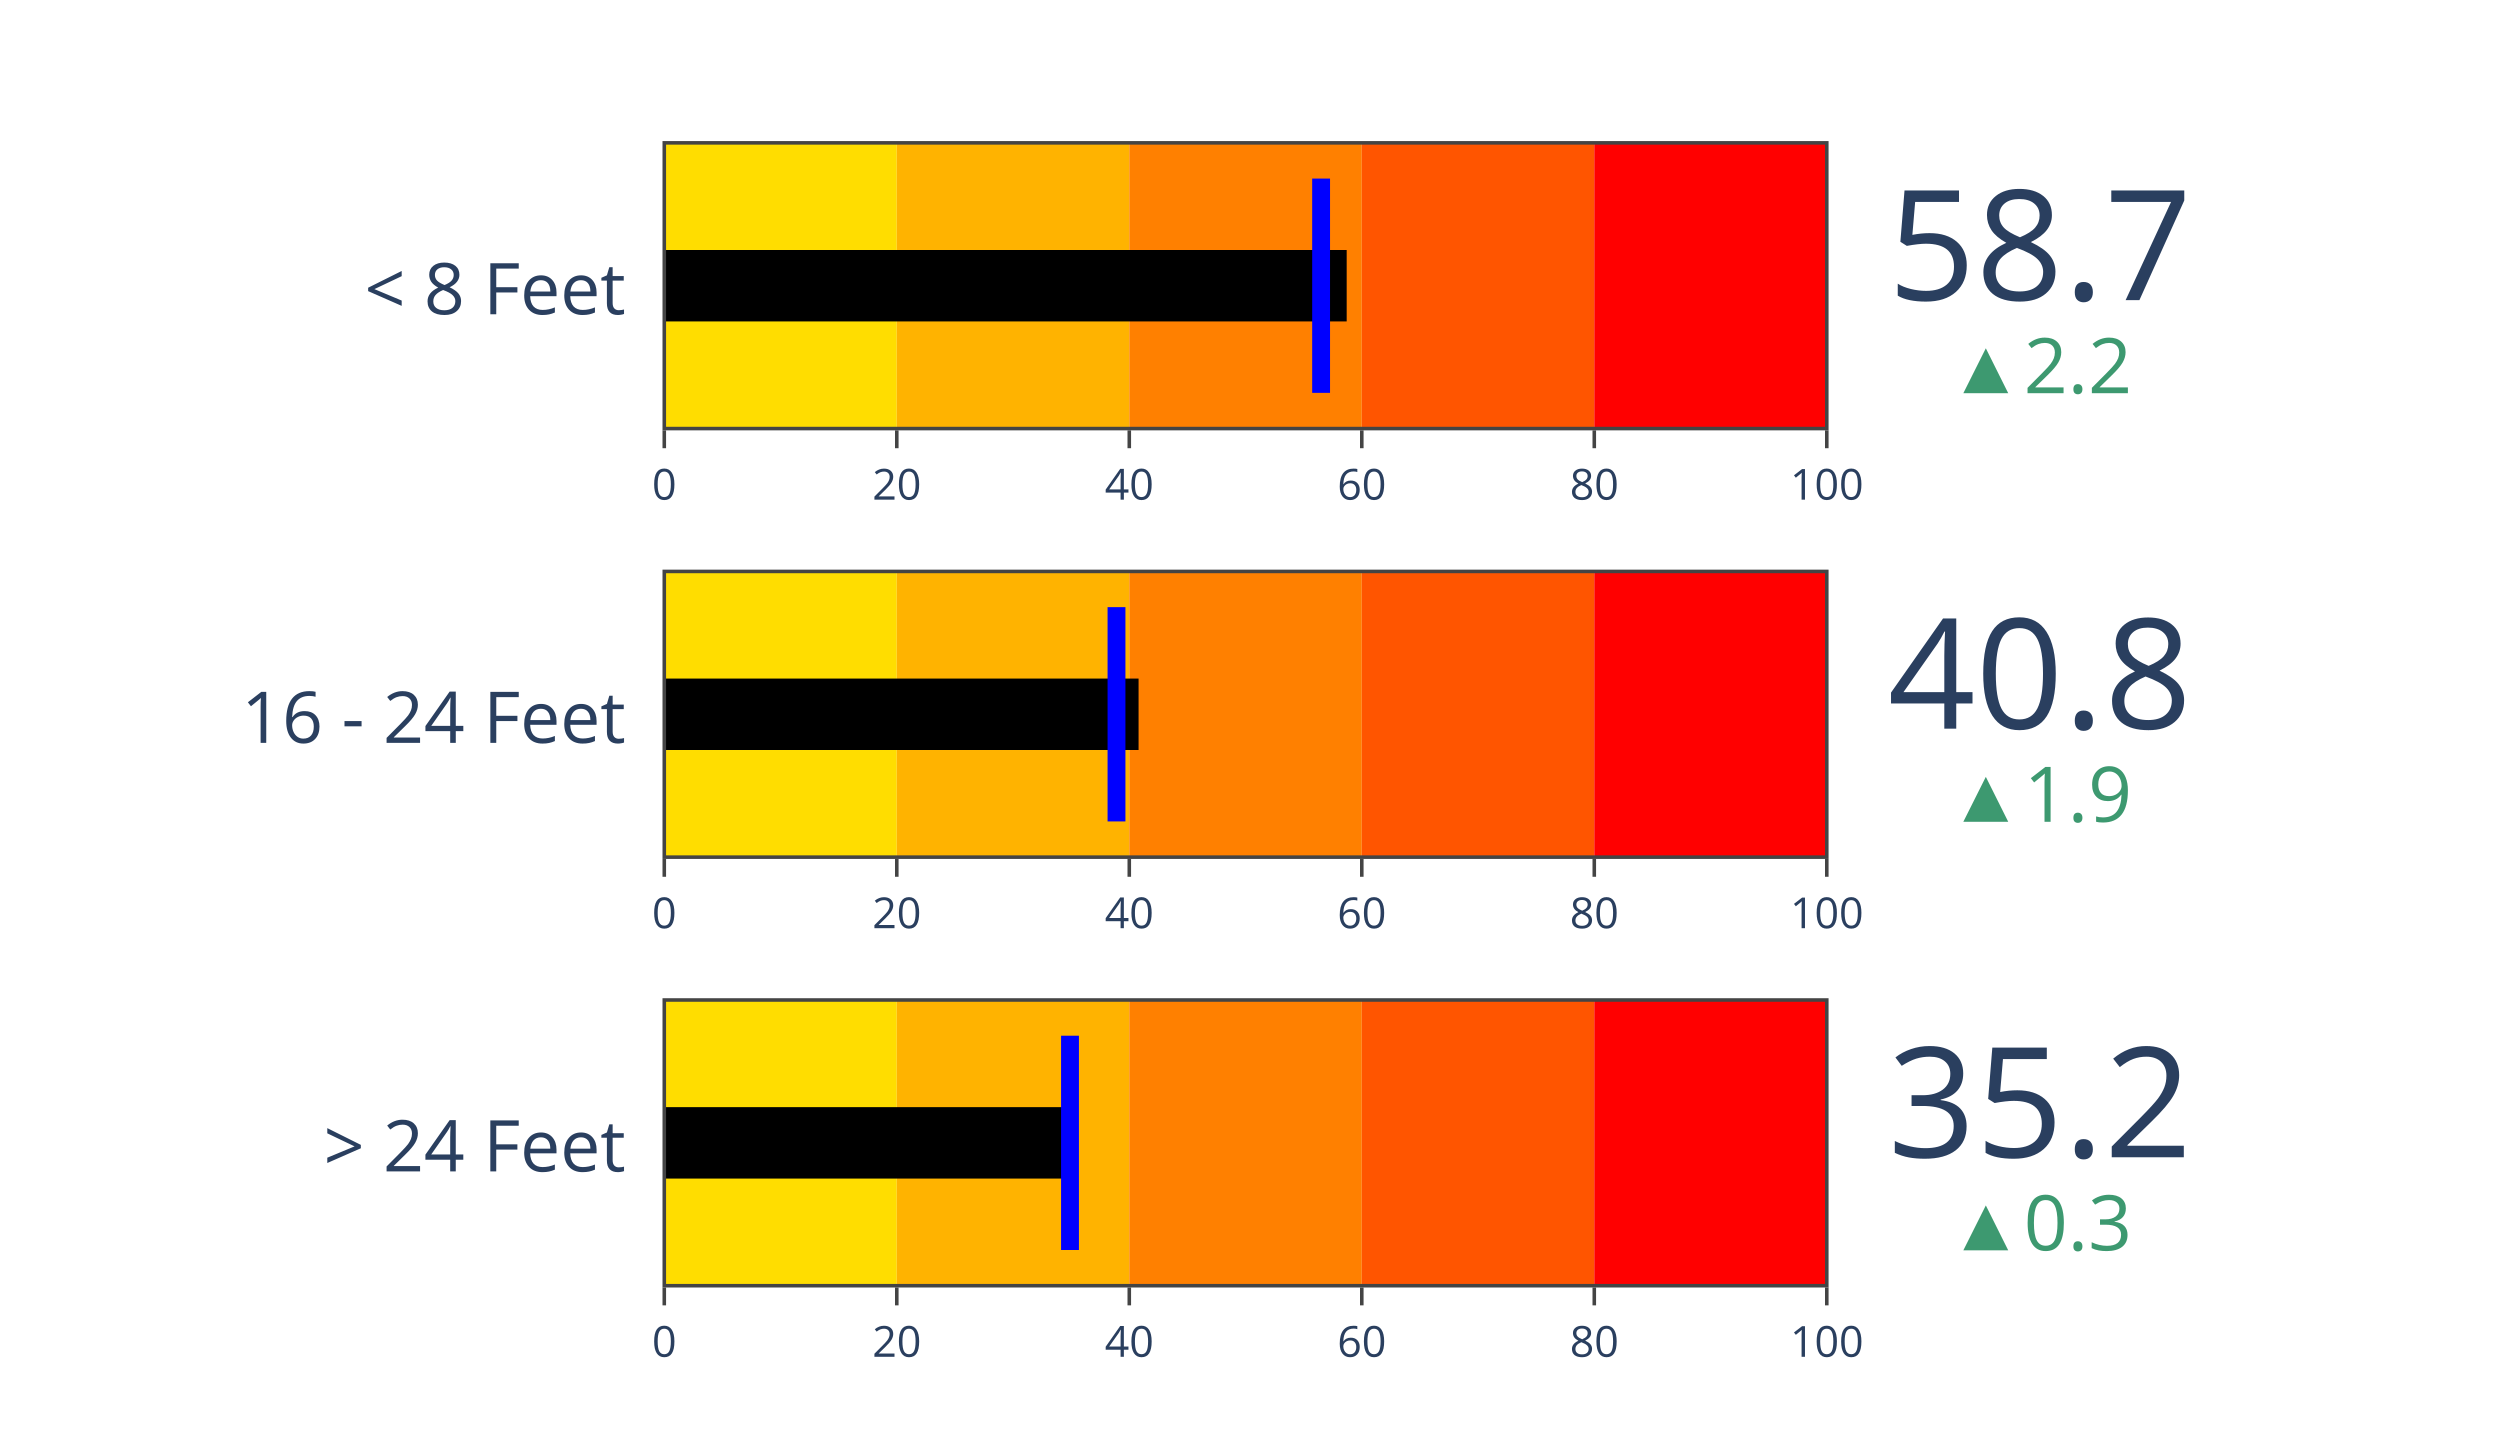
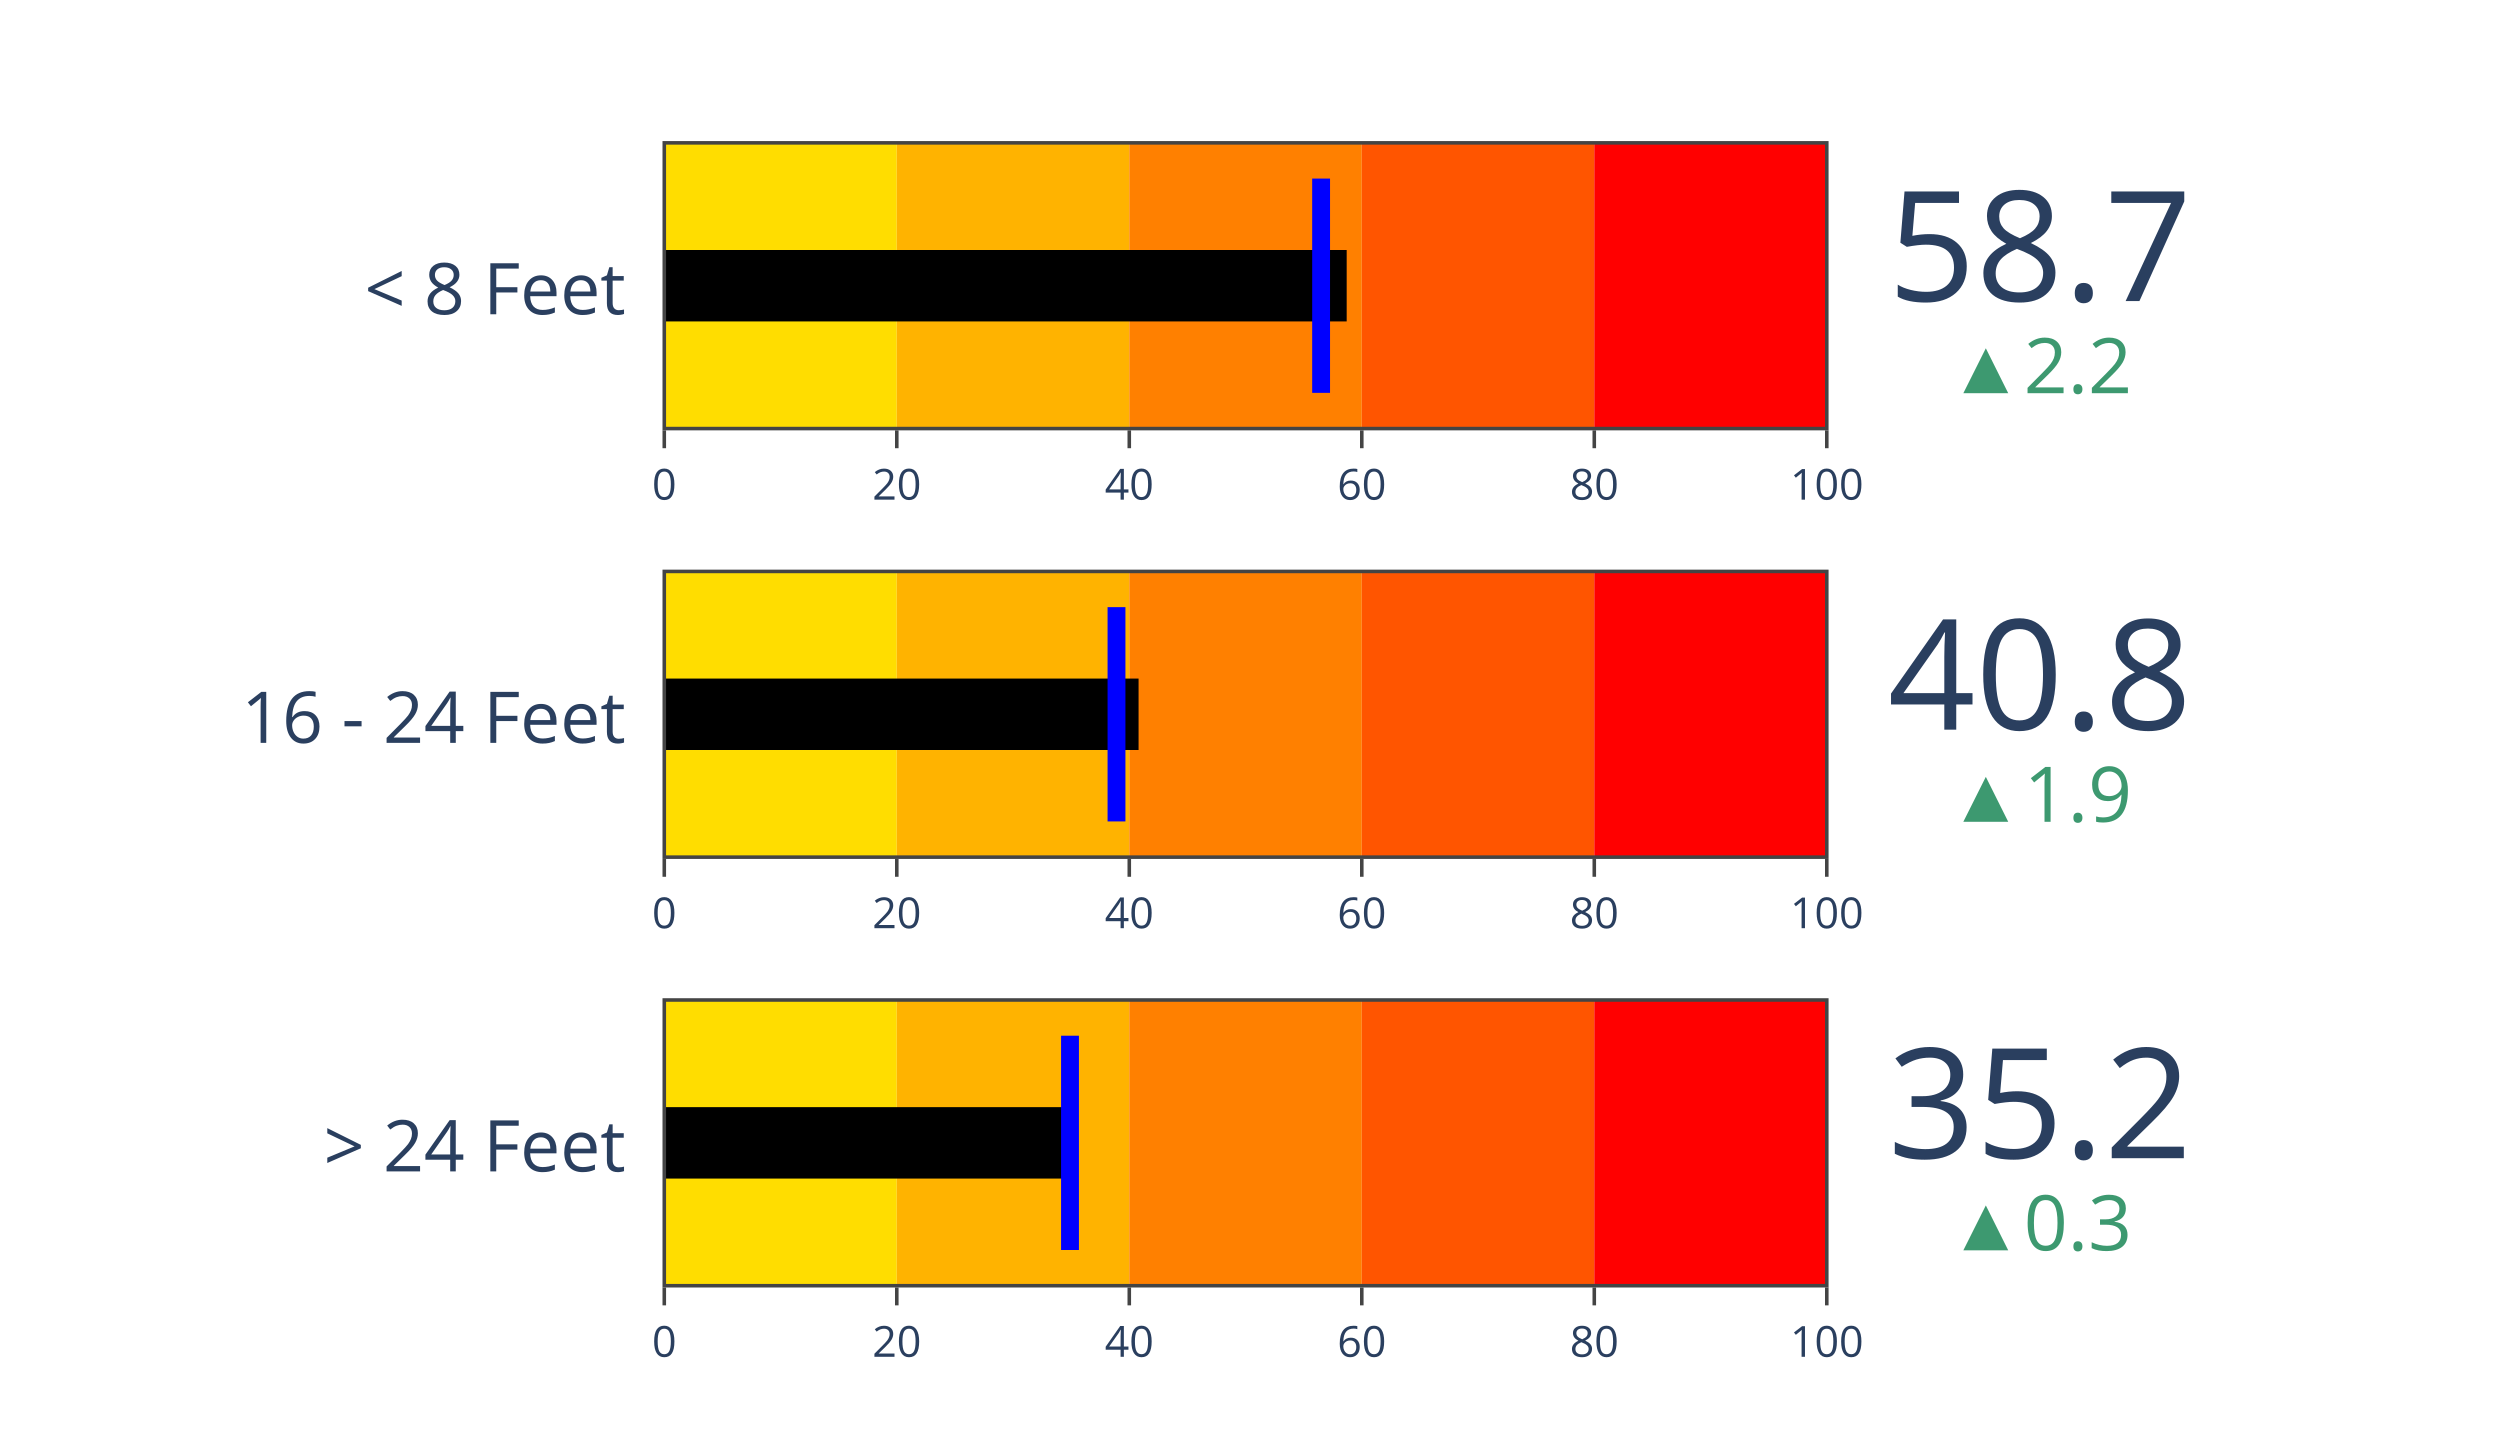
<svg xmlns="http://www.w3.org/2000/svg" class="main-svg" width="700" height="400" style="" viewBox="0 0 700 400">
  <rect x="0" y="0" width="700" height="400" style="fill: rgb(255, 255, 255); fill-opacity: 1;" />
-   <defs id="defs-95c50a">
+   <defs id="defs-9bbad0">
    <g class="clips" />
    <g class="gradients" />
  </defs>
  <g class="bglayer" />
  <g class="layer-below">
    <g class="imagelayer" />
    <g class="shapelayer" />
  </g>
  <g class="cartesianlayer" />
  <g class="polarlayer" />
  <g class="ternarylayer" />
  <g class="geolayer" />
  <g class="funnelarealayer" />
  <g class="pielayer" />
  <g class="treemaplayer" />
  <g class="sunburstlayer" />
  <g class="glimages" />
-   <defs id="topdefs-95c50a">
+   <defs id="topdefs-9bbad0">
    <g class="clips" />
  </defs>
  <g class="indicatorlayer">
    <g class="trace">
-       <g class="numbers" transform="translate(571.175,324.031) scale(0.5374613)">
+       <g class="numbers" transform="translate(571.175,324.2997) scale(0.5374613)">
        <text text-anchor="middle" class="number" x="0" y="0" style="font-family: 'Open Sans', verdana, arial, sans-serif; font-size: 80px; fill: rgb(42, 63, 95); fill-opacity: 1; white-space: pre;">35.2</text>
-         <text text-anchor="middle" class="delta" x="0" y="0" style="font-family: 'Open Sans', verdana, arial, sans-serif; font-size: 40px; fill: rgb(61, 153, 112); fill-opacity: 1; white-space: pre;" dy="48.5">▲0.3</text>
+         <text text-anchor="middle" class="delta" x="0" y="0" style="font-family: 'Open Sans', verdana, arial, sans-serif; font-size: 40px; fill: rgb(61, 153, 112); fill-opacity: 1; white-space: pre;" dy="48">▲0.3</text>
      </g>
      <g class="bullet" transform="translate(186, 280)">
        <g class="bg-bullet">
          <rect width="325.5" x="0" y="0" height="80" style="stroke: rgb(68, 68, 68); stroke-opacity: 1; fill: rgb(255, 255, 255); fill-opacity: 1; stroke-width: 0;" />
        </g>
        <g class="bg-bullet">
          <rect width="65.1" x="0" y="0" height="80" style="stroke: rgb(68, 68, 68); stroke-opacity: 1; fill: rgb(255, 221, 0); fill-opacity: 1; stroke-width: 0;" />
        </g>
        <g class="bg-bullet">
          <rect width="65.1" x="65.1" y="0" height="80" style="stroke: rgb(68, 68, 68); stroke-opacity: 1; fill: rgb(255, 179, 0); fill-opacity: 1; stroke-width: 0;" />
        </g>
        <g class="bg-bullet">
          <rect width="65.1" x="130.2" y="0" height="80" style="stroke: rgb(68, 68, 68); stroke-opacity: 1; fill: rgb(255, 128, 0); fill-opacity: 1; stroke-width: 0;" />
        </g>
        <g class="bg-bullet">
          <rect width="65.1" x="195.3" y="0" height="80" style="stroke: rgb(68, 68, 68); stroke-opacity: 1; fill: rgb(255, 85, 0); fill-opacity: 1; stroke-width: 0;" />
        </g>
        <g class="bg-bullet">
          <rect width="65.1" x="260.4" y="0" height="80" style="stroke: rgb(68, 68, 68); stroke-opacity: 1; fill: rgb(255, 0, 0); fill-opacity: 1; stroke-width: 0;" />
        </g>
        <g class="value-bullet">
          <rect height="20" y="30" width="114.58" style="stroke: rgb(68, 68, 68); stroke-opacity: 1; fill: rgb(0, 0, 0); fill-opacity: 1; stroke-width: 0;" />
        </g>
        <g class="threshold-bullet">
          <line x1="113.6" x2="113.6" y1="10" y2="70" style="stroke: rgb(0, 0, 255); stroke-opacity: 1; stroke-width: 5;" />
        </g>
        <g class="gauge-outline">
          <rect width="325.5" x="0" y="0" height="80" style="stroke: rgb(68, 68, 68); stroke-opacity: 1; fill: rgb(0, 0, 0); fill-opacity: 0; stroke-width: 1;" />
        </g>
      </g>
      <g class="bulletaxis crisp">
        <path class="xbulletaxistick ticks crisp" d="M0,360.5v5" transform="translate(186,0)" style="stroke: rgb(68, 68, 68); stroke-opacity: 1; stroke-width: 1px;" />
        <path class="xbulletaxistick ticks crisp" d="M0,360.5v5" transform="translate(251.1,0)" style="stroke: rgb(68, 68, 68); stroke-opacity: 1; stroke-width: 1px;" />
        <path class="xbulletaxistick ticks crisp" d="M0,360.5v5" transform="translate(316.2,0)" style="stroke: rgb(68, 68, 68); stroke-opacity: 1; stroke-width: 1px;" />
        <path class="xbulletaxistick ticks crisp" d="M0,360.5v5" transform="translate(381.3,0)" style="stroke: rgb(68, 68, 68); stroke-opacity: 1; stroke-width: 1px;" />
        <path class="xbulletaxistick ticks crisp" d="M0,360.5v5" transform="translate(446.4,0)" style="stroke: rgb(68, 68, 68); stroke-opacity: 1; stroke-width: 1px;" />
        <path class="xbulletaxistick ticks crisp" d="M0,360.5v5" transform="translate(511.5,0)" style="stroke: rgb(68, 68, 68); stroke-opacity: 1; stroke-width: 1px;" />
        <g class="xbulletaxistick">
          <text text-anchor="middle" x="0" y="379.9" transform="translate(186,0)" style="font-family: 'Open Sans', verdana, arial, sans-serif; font-size: 12px; fill: rgb(42, 63, 95); fill-opacity: 1; white-space: pre;">0</text>
        </g>
        <g class="xbulletaxistick">
          <text text-anchor="middle" x="0" y="379.9" transform="translate(251.1,0)" style="font-family: 'Open Sans', verdana, arial, sans-serif; font-size: 12px; fill: rgb(42, 63, 95); fill-opacity: 1; white-space: pre;">20</text>
        </g>
        <g class="xbulletaxistick">
          <text text-anchor="middle" x="0" y="379.9" transform="translate(316.2,0)" style="font-family: 'Open Sans', verdana, arial, sans-serif; font-size: 12px; fill: rgb(42, 63, 95); fill-opacity: 1; white-space: pre;">40</text>
        </g>
        <g class="xbulletaxistick">
          <text text-anchor="middle" x="0" y="379.9" transform="translate(381.3,0)" style="font-family: 'Open Sans', verdana, arial, sans-serif; font-size: 12px; fill: rgb(42, 63, 95); fill-opacity: 1; white-space: pre;">60</text>
        </g>
        <g class="xbulletaxistick">
          <text text-anchor="middle" x="0" y="379.9" transform="translate(446.4,0)" style="font-family: 'Open Sans', verdana, arial, sans-serif; font-size: 12px; fill: rgb(42, 63, 95); fill-opacity: 1; white-space: pre;">80</text>
        </g>
        <g class="xbulletaxistick">
          <text text-anchor="middle" x="0" y="379.9" transform="translate(511.5,0)" style="font-family: 'Open Sans', verdana, arial, sans-serif; font-size: 12px; fill: rgb(42, 63, 95); fill-opacity: 1; white-space: pre;">100</text>
        </g>
      </g>
      <text class="title" text-anchor="end" x="0" y="0" style="font-family: 'Open Sans', verdana, arial, sans-serif; font-size: 20px; fill: rgb(42, 63, 95); fill-opacity: 1; white-space: pre;" transform="translate(175.15,328)">&gt; 24 Feet</text>
    </g>
    <g class="trace">
-       <g class="numbers" transform="translate(571.175,204.031) scale(0.5374613)">
+       <g class="numbers" transform="translate(571.175,204.2997) scale(0.5374613)">
        <text text-anchor="middle" class="number" x="0" y="0" style="font-family: 'Open Sans', verdana, arial, sans-serif; font-size: 80px; fill: rgb(42, 63, 95); fill-opacity: 1; white-space: pre;">40.8</text>
-         <text text-anchor="middle" class="delta" x="0" y="0" style="font-family: 'Open Sans', verdana, arial, sans-serif; font-size: 40px; fill: rgb(61, 153, 112); fill-opacity: 1; white-space: pre;" dy="48.5">▲1.9</text>
+         <text text-anchor="middle" class="delta" x="0" y="0" style="font-family: 'Open Sans', verdana, arial, sans-serif; font-size: 40px; fill: rgb(61, 153, 112); fill-opacity: 1; white-space: pre;" dy="48">▲1.9</text>
      </g>
      <g class="bullet" transform="translate(186, 160)">
        <g class="bg-bullet">
          <rect width="325.5" x="0" y="0" height="80" style="stroke: rgb(68, 68, 68); stroke-opacity: 1; fill: rgb(255, 255, 255); fill-opacity: 1; stroke-width: 0;" />
        </g>
        <g class="bg-bullet">
          <rect width="65.1" x="0" y="0" height="80" style="stroke: rgb(68, 68, 68); stroke-opacity: 1; fill: rgb(255, 221, 0); fill-opacity: 1; stroke-width: 0;" />
        </g>
        <g class="bg-bullet">
          <rect width="65.1" x="65.1" y="0" height="80" style="stroke: rgb(68, 68, 68); stroke-opacity: 1; fill: rgb(255, 179, 0); fill-opacity: 1; stroke-width: 0;" />
        </g>
        <g class="bg-bullet">
          <rect width="65.1" x="130.2" y="0" height="80" style="stroke: rgb(68, 68, 68); stroke-opacity: 1; fill: rgb(255, 128, 0); fill-opacity: 1; stroke-width: 0;" />
        </g>
        <g class="bg-bullet">
          <rect width="65.1" x="195.3" y="0" height="80" style="stroke: rgb(68, 68, 68); stroke-opacity: 1; fill: rgb(255, 85, 0); fill-opacity: 1; stroke-width: 0;" />
        </g>
        <g class="bg-bullet">
          <rect width="65.1" x="260.4" y="0" height="80" style="stroke: rgb(68, 68, 68); stroke-opacity: 1; fill: rgb(255, 0, 0); fill-opacity: 1; stroke-width: 0;" />
        </g>
        <g class="value-bullet">
          <rect height="20" y="30" width="132.8" style="stroke: rgb(68, 68, 68); stroke-opacity: 1; fill: rgb(0, 0, 0); fill-opacity: 1; stroke-width: 0;" />
        </g>
        <g class="threshold-bullet">
          <line x1="126.62" x2="126.62" y1="10" y2="70" style="stroke: rgb(0, 0, 255); stroke-opacity: 1; stroke-width: 5;" />
        </g>
        <g class="gauge-outline">
          <rect width="325.5" x="0" y="0" height="80" style="stroke: rgb(68, 68, 68); stroke-opacity: 1; fill: rgb(0, 0, 0); fill-opacity: 0; stroke-width: 1;" />
        </g>
      </g>
      <g class="bulletaxis crisp">
        <path class="xbulletaxistick ticks crisp" d="M0,240.5v5" transform="translate(186,0)" style="stroke: rgb(68, 68, 68); stroke-opacity: 1; stroke-width: 1px;" />
        <path class="xbulletaxistick ticks crisp" d="M0,240.5v5" transform="translate(251.1,0)" style="stroke: rgb(68, 68, 68); stroke-opacity: 1; stroke-width: 1px;" />
        <path class="xbulletaxistick ticks crisp" d="M0,240.5v5" transform="translate(316.2,0)" style="stroke: rgb(68, 68, 68); stroke-opacity: 1; stroke-width: 1px;" />
        <path class="xbulletaxistick ticks crisp" d="M0,240.5v5" transform="translate(381.3,0)" style="stroke: rgb(68, 68, 68); stroke-opacity: 1; stroke-width: 1px;" />
        <path class="xbulletaxistick ticks crisp" d="M0,240.5v5" transform="translate(446.4,0)" style="stroke: rgb(68, 68, 68); stroke-opacity: 1; stroke-width: 1px;" />
        <path class="xbulletaxistick ticks crisp" d="M0,240.5v5" transform="translate(511.5,0)" style="stroke: rgb(68, 68, 68); stroke-opacity: 1; stroke-width: 1px;" />
        <g class="xbulletaxistick">
          <text text-anchor="middle" x="0" y="259.9" transform="translate(186,0)" style="font-family: 'Open Sans', verdana, arial, sans-serif; font-size: 12px; fill: rgb(42, 63, 95); fill-opacity: 1; white-space: pre;">0</text>
        </g>
        <g class="xbulletaxistick">
          <text text-anchor="middle" x="0" y="259.9" transform="translate(251.1,0)" style="font-family: 'Open Sans', verdana, arial, sans-serif; font-size: 12px; fill: rgb(42, 63, 95); fill-opacity: 1; white-space: pre;">20</text>
        </g>
        <g class="xbulletaxistick">
          <text text-anchor="middle" x="0" y="259.9" transform="translate(316.2,0)" style="font-family: 'Open Sans', verdana, arial, sans-serif; font-size: 12px; fill: rgb(42, 63, 95); fill-opacity: 1; white-space: pre;">40</text>
        </g>
        <g class="xbulletaxistick">
          <text text-anchor="middle" x="0" y="259.9" transform="translate(381.3,0)" style="font-family: 'Open Sans', verdana, arial, sans-serif; font-size: 12px; fill: rgb(42, 63, 95); fill-opacity: 1; white-space: pre;">60</text>
        </g>
        <g class="xbulletaxistick">
          <text text-anchor="middle" x="0" y="259.9" transform="translate(446.4,0)" style="font-family: 'Open Sans', verdana, arial, sans-serif; font-size: 12px; fill: rgb(42, 63, 95); fill-opacity: 1; white-space: pre;">80</text>
        </g>
        <g class="xbulletaxistick">
          <text text-anchor="middle" x="0" y="259.9" transform="translate(511.5,0)" style="font-family: 'Open Sans', verdana, arial, sans-serif; font-size: 12px; fill: rgb(42, 63, 95); fill-opacity: 1; white-space: pre;">100</text>
        </g>
      </g>
      <text class="title" text-anchor="end" x="0" y="0" style="font-family: 'Open Sans', verdana, arial, sans-serif; font-size: 20px; fill: rgb(42, 63, 95); fill-opacity: 1; white-space: pre;" transform="translate(175.15,208)">16 - 24 Feet</text>
    </g>
    <g class="trace">
-       <g class="numbers" transform="translate(571.175,84.03096) scale(0.5374613)">
+       <g class="numbers" transform="translate(571.175,84.29969) scale(0.5374613)">
        <text text-anchor="middle" class="number" x="0" y="0" style="font-family: 'Open Sans', verdana, arial, sans-serif; font-size: 80px; fill: rgb(42, 63, 95); fill-opacity: 1; white-space: pre;">58.7</text>
-         <text text-anchor="middle" class="delta" x="0" y="0" style="font-family: 'Open Sans', verdana, arial, sans-serif; font-size: 40px; fill: rgb(61, 153, 112); fill-opacity: 1; white-space: pre;" dy="48.5">▲2.2</text>
+         <text text-anchor="middle" class="delta" x="0" y="0" style="font-family: 'Open Sans', verdana, arial, sans-serif; font-size: 40px; fill: rgb(61, 153, 112); fill-opacity: 1; white-space: pre;" dy="48">▲2.2</text>
      </g>
      <g class="bullet" transform="translate(186, 40)">
        <g class="bg-bullet">
          <rect width="325.5" x="0" y="0" height="80" style="stroke: rgb(68, 68, 68); stroke-opacity: 1; fill: rgb(255, 255, 255); fill-opacity: 1; stroke-width: 0;" />
        </g>
        <g class="bg-bullet">
          <rect width="65.1" x="0" y="0" height="80" style="stroke: rgb(68, 68, 68); stroke-opacity: 1; fill: rgb(255, 221, 0); fill-opacity: 1; stroke-width: 0;" />
        </g>
        <g class="bg-bullet">
          <rect width="65.1" x="65.1" y="0" height="80" style="stroke: rgb(68, 68, 68); stroke-opacity: 1; fill: rgb(255, 179, 0); fill-opacity: 1; stroke-width: 0;" />
        </g>
        <g class="bg-bullet">
          <rect width="65.1" x="130.2" y="0" height="80" style="stroke: rgb(68, 68, 68); stroke-opacity: 1; fill: rgb(255, 128, 0); fill-opacity: 1; stroke-width: 0;" />
        </g>
        <g class="bg-bullet">
          <rect width="65.1" x="195.3" y="0" height="80" style="stroke: rgb(68, 68, 68); stroke-opacity: 1; fill: rgb(255, 85, 0); fill-opacity: 1; stroke-width: 0;" />
        </g>
        <g class="bg-bullet">
          <rect width="65.1" x="260.4" y="0" height="80" style="stroke: rgb(68, 68, 68); stroke-opacity: 1; fill: rgb(255, 0, 0); fill-opacity: 1; stroke-width: 0;" />
        </g>
        <g class="value-bullet">
          <rect height="20" y="30" width="191.07" style="stroke: rgb(68, 68, 68); stroke-opacity: 1; fill: rgb(0, 0, 0); fill-opacity: 1; stroke-width: 0;" />
        </g>
        <g class="threshold-bullet">
          <line x1="183.91" x2="183.91" y1="10" y2="70" style="stroke: rgb(0, 0, 255); stroke-opacity: 1; stroke-width: 5;" />
        </g>
        <g class="gauge-outline">
          <rect width="325.5" x="0" y="0" height="80" style="stroke: rgb(68, 68, 68); stroke-opacity: 1; fill: rgb(0, 0, 0); fill-opacity: 0; stroke-width: 1;" />
        </g>
      </g>
      <g class="bulletaxis crisp">
        <path class="xbulletaxistick ticks crisp" d="M0,120.5v5" transform="translate(186,0)" style="stroke: rgb(68, 68, 68); stroke-opacity: 1; stroke-width: 1px;" />
        <path class="xbulletaxistick ticks crisp" d="M0,120.5v5" transform="translate(251.1,0)" style="stroke: rgb(68, 68, 68); stroke-opacity: 1; stroke-width: 1px;" />
        <path class="xbulletaxistick ticks crisp" d="M0,120.5v5" transform="translate(316.2,0)" style="stroke: rgb(68, 68, 68); stroke-opacity: 1; stroke-width: 1px;" />
        <path class="xbulletaxistick ticks crisp" d="M0,120.5v5" transform="translate(381.3,0)" style="stroke: rgb(68, 68, 68); stroke-opacity: 1; stroke-width: 1px;" />
        <path class="xbulletaxistick ticks crisp" d="M0,120.5v5" transform="translate(446.4,0)" style="stroke: rgb(68, 68, 68); stroke-opacity: 1; stroke-width: 1px;" />
        <path class="xbulletaxistick ticks crisp" d="M0,120.5v5" transform="translate(511.5,0)" style="stroke: rgb(68, 68, 68); stroke-opacity: 1; stroke-width: 1px;" />
        <g class="xbulletaxistick">
          <text text-anchor="middle" x="0" y="139.9" transform="translate(186,0)" style="font-family: 'Open Sans', verdana, arial, sans-serif; font-size: 12px; fill: rgb(42, 63, 95); fill-opacity: 1; white-space: pre;">0</text>
        </g>
        <g class="xbulletaxistick">
          <text text-anchor="middle" x="0" y="139.9" transform="translate(251.1,0)" style="font-family: 'Open Sans', verdana, arial, sans-serif; font-size: 12px; fill: rgb(42, 63, 95); fill-opacity: 1; white-space: pre;">20</text>
        </g>
        <g class="xbulletaxistick">
          <text text-anchor="middle" x="0" y="139.9" transform="translate(316.2,0)" style="font-family: 'Open Sans', verdana, arial, sans-serif; font-size: 12px; fill: rgb(42, 63, 95); fill-opacity: 1; white-space: pre;">40</text>
        </g>
        <g class="xbulletaxistick">
          <text text-anchor="middle" x="0" y="139.9" transform="translate(381.3,0)" style="font-family: 'Open Sans', verdana, arial, sans-serif; font-size: 12px; fill: rgb(42, 63, 95); fill-opacity: 1; white-space: pre;">60</text>
        </g>
        <g class="xbulletaxistick">
          <text text-anchor="middle" x="0" y="139.9" transform="translate(446.4,0)" style="font-family: 'Open Sans', verdana, arial, sans-serif; font-size: 12px; fill: rgb(42, 63, 95); fill-opacity: 1; white-space: pre;">80</text>
        </g>
        <g class="xbulletaxistick">
          <text text-anchor="middle" x="0" y="139.9" transform="translate(511.5,0)" style="font-family: 'Open Sans', verdana, arial, sans-serif; font-size: 12px; fill: rgb(42, 63, 95); fill-opacity: 1; white-space: pre;">100</text>
        </g>
      </g>
      <text class="title" text-anchor="end" x="0" y="0" style="font-family: 'Open Sans', verdana, arial, sans-serif; font-size: 20px; fill: rgb(42, 63, 95); fill-opacity: 1; white-space: pre;" transform="translate(175.15,88)">&lt; 8 Feet</text>
    </g>
  </g>
  <g class="layer-above">
    <g class="imagelayer" />
    <g class="shapelayer" />
  </g>
  <g class="infolayer">
    <g class="g-gtitle" />
  </g>
</svg>
